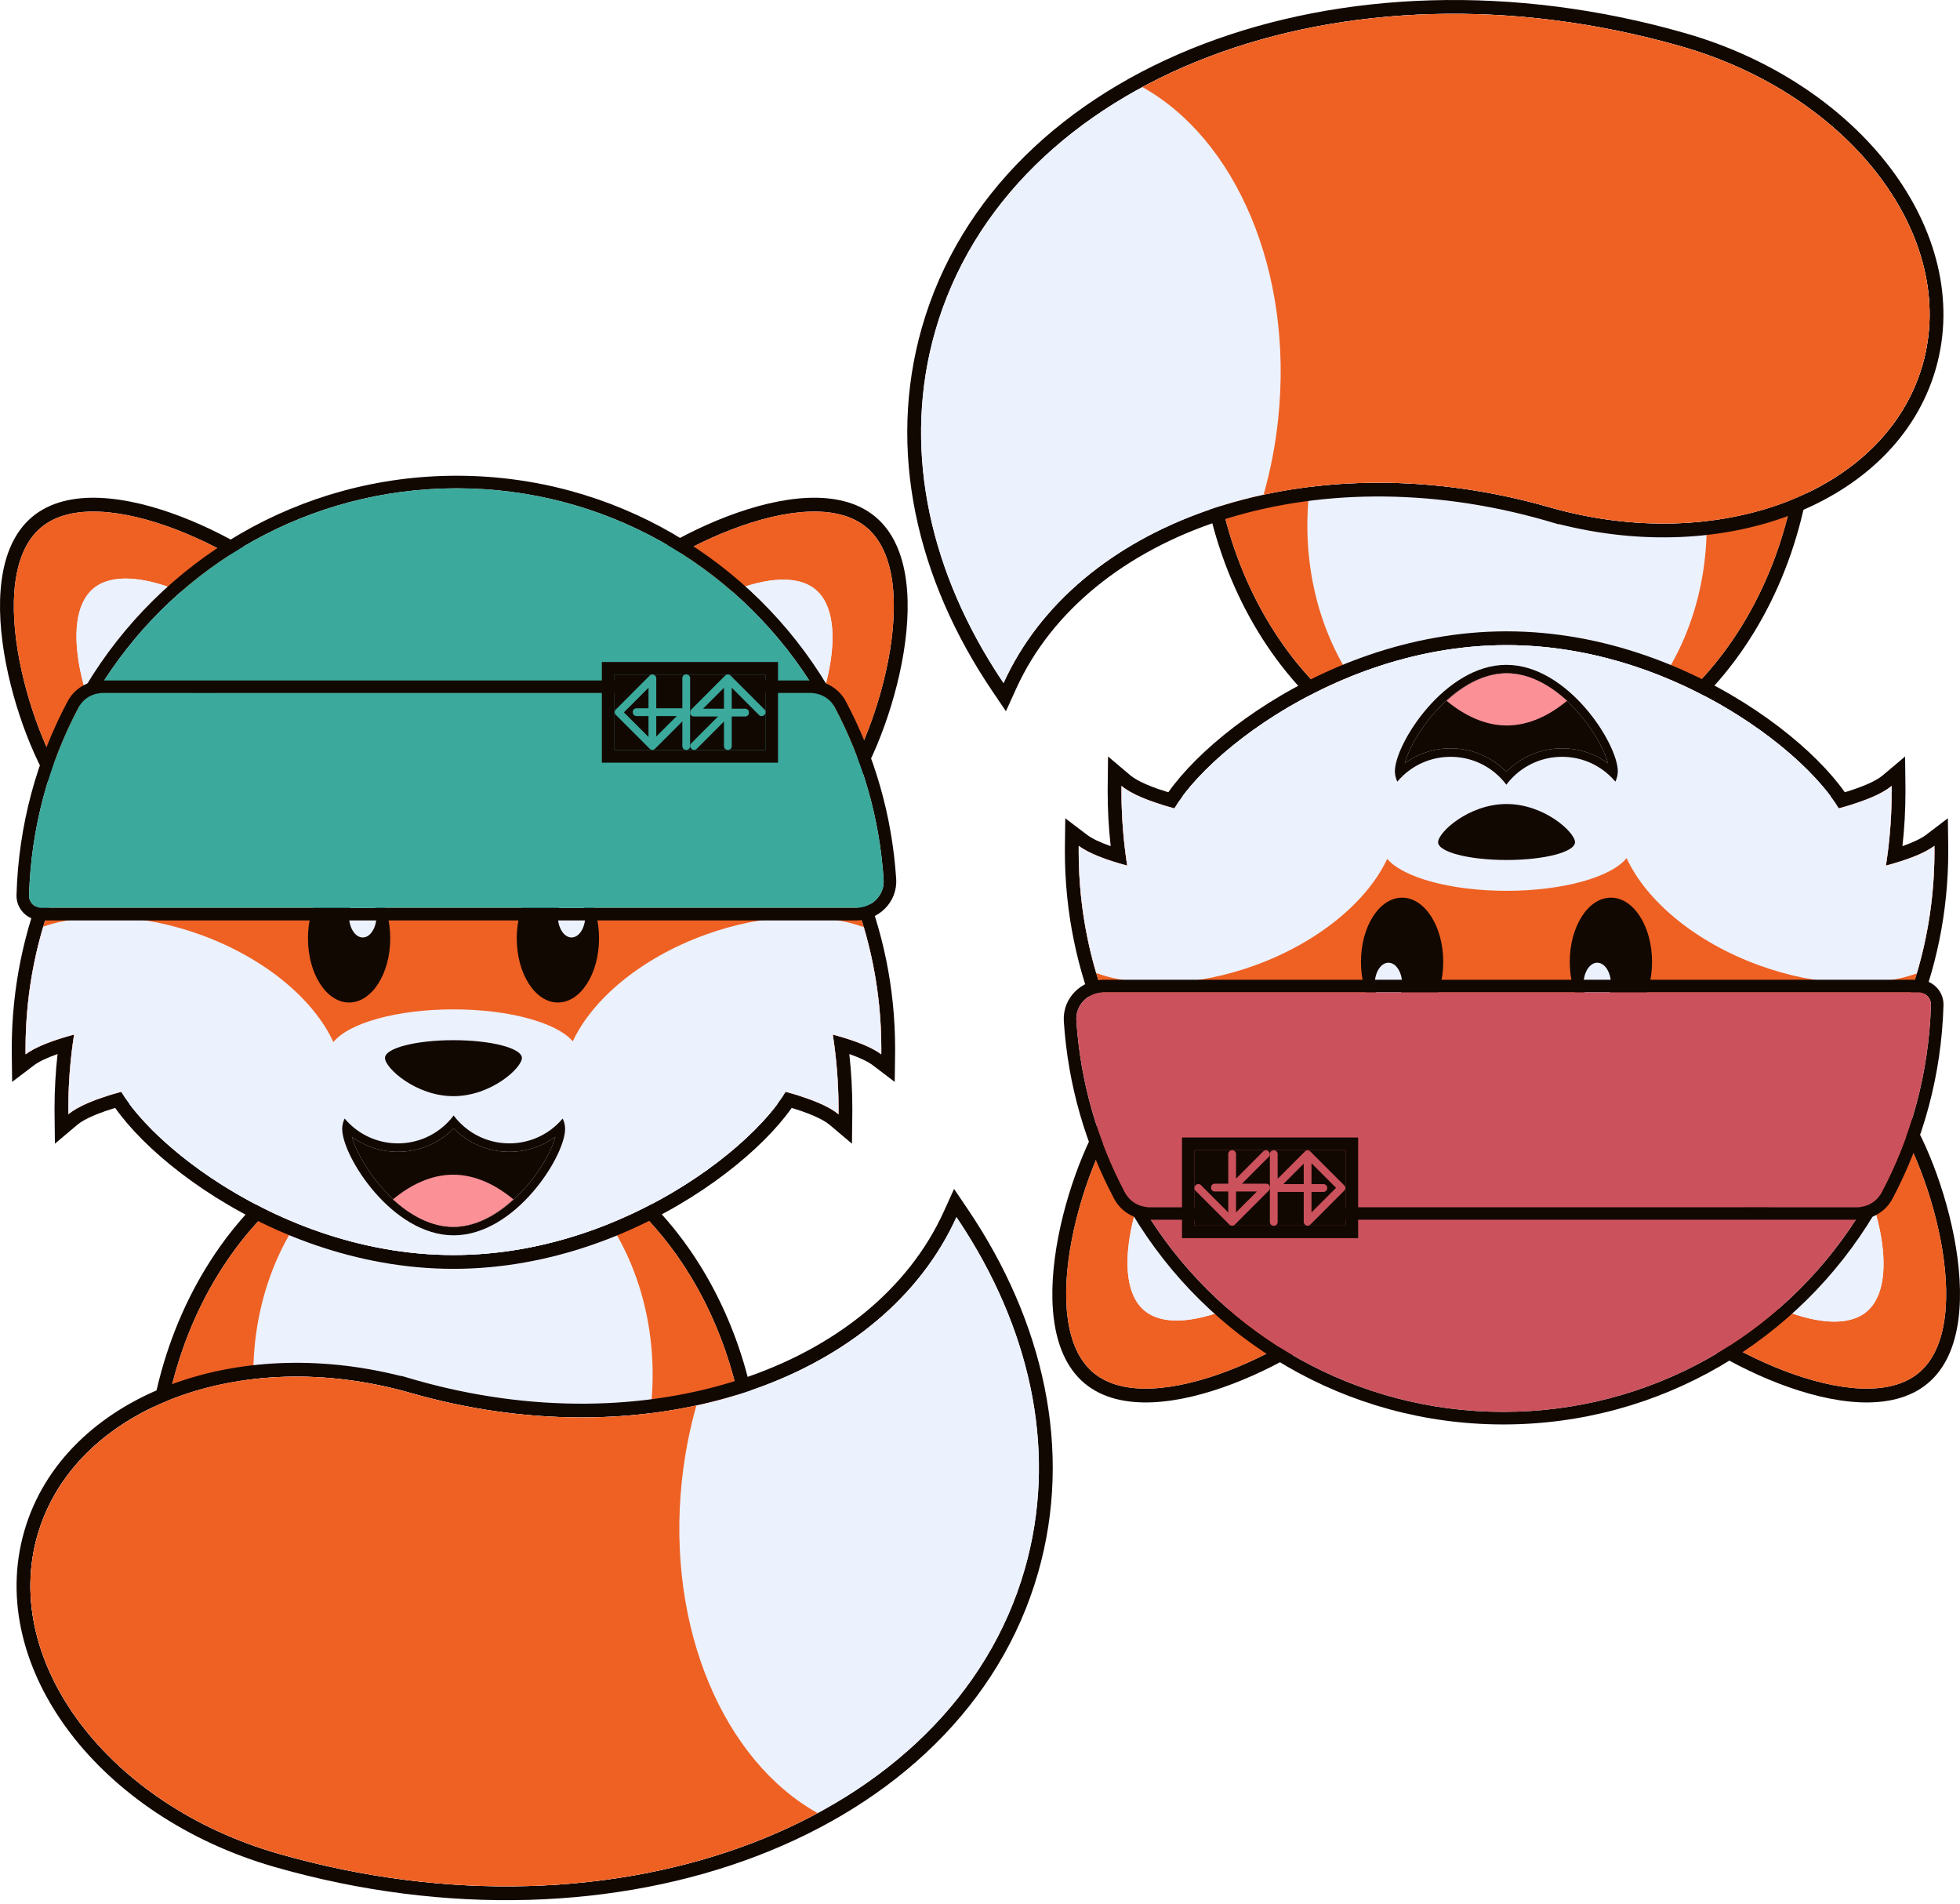
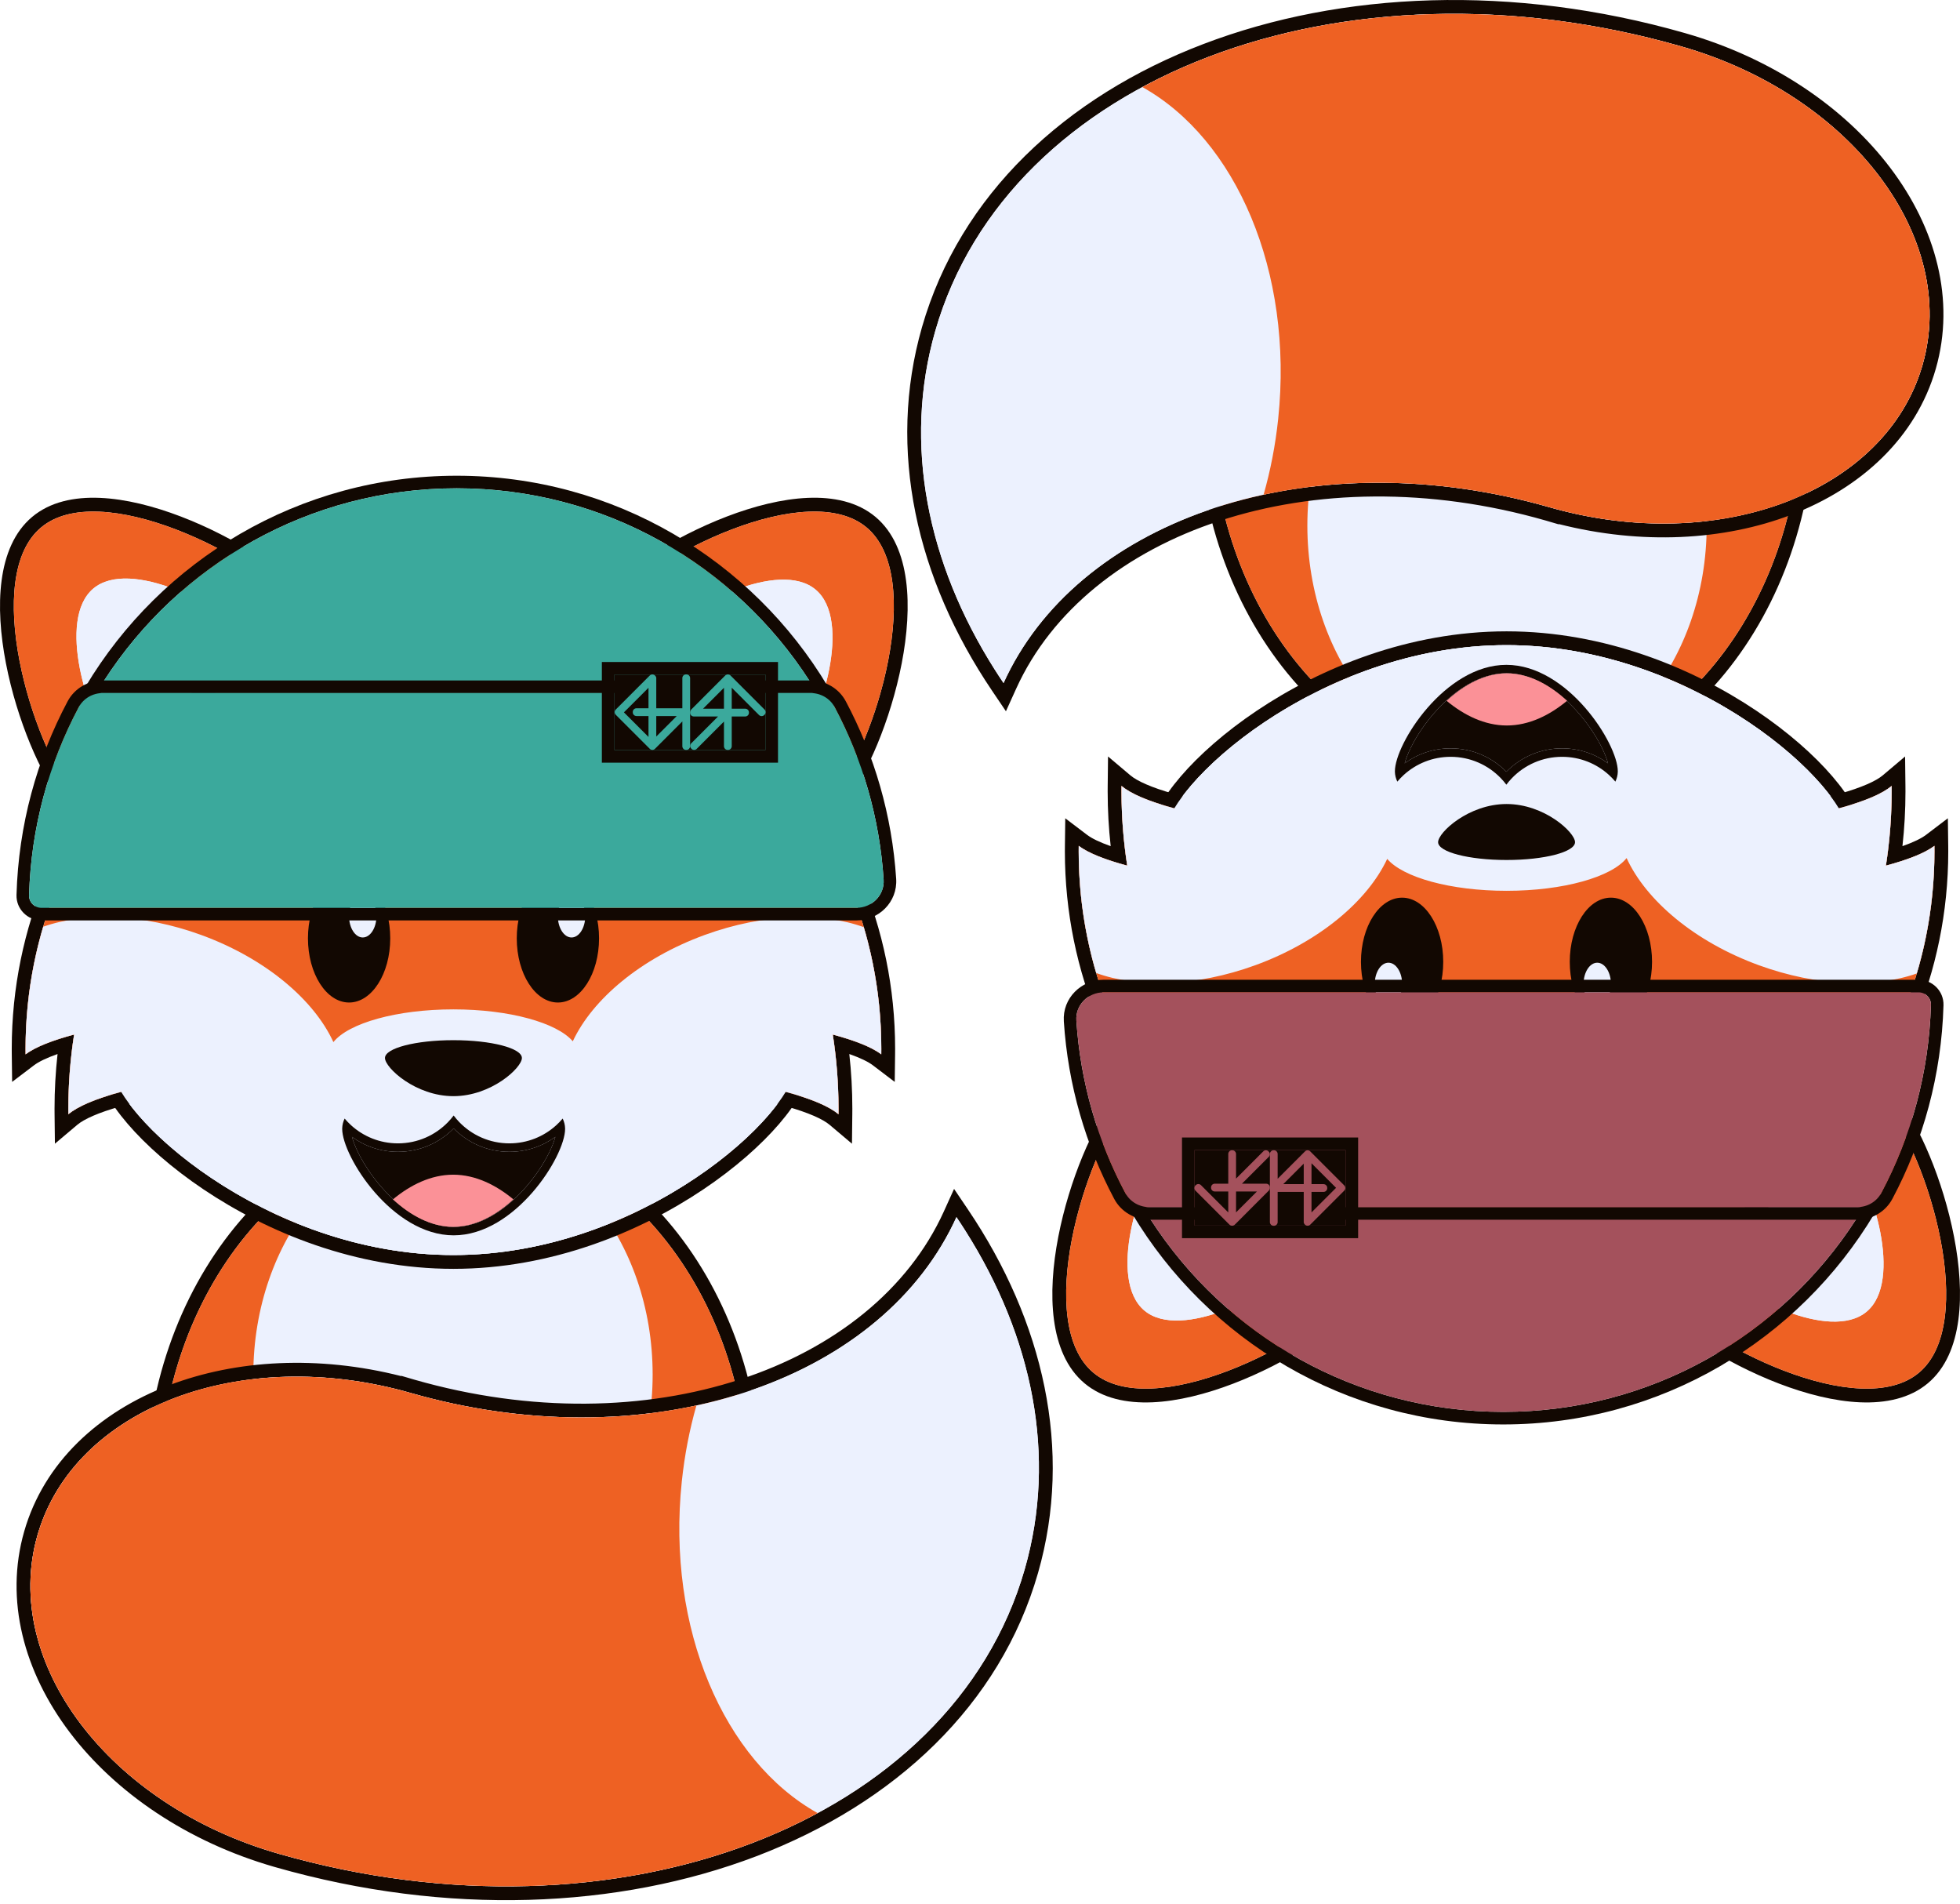
<svg xmlns="http://www.w3.org/2000/svg" width="550" height="534" viewBox="0 0 550 534" fill="none">
  <path fill-rule="evenodd" clip-rule="evenodd" d="M213.909 418.229C213.909 475.427 175.841 523.178 127.337 523.178C78.833 523.178 40.764 475.427 40.764 418.229C40.764 361.03 78.833 313.279 127.337 313.279C175.841 313.279 213.909 361.03 213.909 418.229ZM127.337 519.302C173.009 519.302 210.033 474.05 210.033 418.229C210.033 362.408 173.009 317.156 127.337 317.156C81.665 317.156 44.641 362.408 44.641 418.229C44.641 474.05 81.665 519.302 127.337 519.302Z" fill="#120802" />
  <path d="M210.033 418.229C210.033 474.05 173.009 519.302 127.337 519.302C81.665 519.302 44.641 474.05 44.641 418.229C44.641 362.408 81.665 317.156 127.337 317.156C173.009 317.156 210.033 362.408 210.033 418.229Z" fill="#EE6123" />
  <ellipse cx="127.113" cy="385.634" rx="56.027" ry="68.478" fill="#ECF1FE" />
  <path fill-rule="evenodd" clip-rule="evenodd" d="M115.217 390.789L115.218 390.789C179.788 409.304 243.483 389.137 266.419 345.494C267.114 344.171 267.772 342.826 268.392 341.46C269.244 342.722 270.074 343.99 270.882 345.266C289.742 375.022 296.661 408.465 287.559 440.207C267.099 511.558 173.433 547.305 78.302 520.092L78.152 520.049C30.562 506.403 0.279 466.404 10.514 430.71C20.749 395.016 67.626 377.143 115.217 390.789ZM112.598 385.981L112.575 386.06C89.303 380.153 66.281 381.455 47.476 388.625C27.671 396.176 12.317 410.359 6.788 429.642C1.259 448.925 6.764 469.089 19.558 485.988C32.351 502.885 52.56 516.744 77.084 523.776L77.236 523.819C125.529 537.634 173.593 535.513 212.314 520.733C251.037 505.951 280.644 478.386 291.285 441.276C301.157 406.848 292.831 370.722 271.604 339.291L267.724 333.545L264.861 339.859C244.918 383.843 181.798 405.843 116.297 387.066C116.294 387.065 116.29 387.064 116.286 387.062L112.598 385.981Z" fill="#120802" />
  <path d="M115.217 390.789L115.218 390.789C179.788 409.304 243.483 389.137 266.419 345.494C267.114 344.171 267.772 342.826 268.392 341.46C269.244 342.722 270.074 343.99 270.882 345.266C289.742 375.022 296.661 408.465 287.559 440.207C267.099 511.558 173.433 547.305 78.302 520.092L78.152 520.049C30.562 506.403 0.279 466.404 10.514 430.71C20.749 395.016 67.626 377.143 115.217 390.789Z" fill="#ECF1FE" />
  <path d="M229.445 508.659C203.222 494.061 186.976 456.955 191.324 415.585C192.101 408.192 193.493 401.069 195.419 394.306C171.013 399.572 143.197 398.812 115.218 390.789L115.217 390.789L115.217 390.789C67.626 377.143 20.749 395.016 10.514 430.71C0.279 466.405 30.561 506.403 78.152 520.05L78.274 520.085C133.96 536.021 189.147 530.384 229.445 508.659Z" fill="#EE6123" />
  <path fill-rule="evenodd" clip-rule="evenodd" d="M27.882 143.549C21.202 143.269 15.541 144.608 11.511 147.989C7.481 151.37 5.18 156.713 4.296 163.34C3.414 169.954 3.978 177.631 5.472 185.357C6.963 193.069 9.364 200.74 12.091 207.31C14.829 213.91 17.844 219.273 20.508 222.448C25.716 228.655 33.892 231.567 43.112 231.046C52.333 230.525 62.466 226.561 71.254 219.187C80.041 211.814 85.705 202.523 87.819 193.533C89.933 184.543 88.485 175.986 83.277 169.778C80.613 166.604 75.855 162.704 69.83 158.86C63.834 155.035 56.696 151.338 49.36 148.53C42.011 145.717 34.549 143.829 27.882 143.549ZM71.915 155.592C78.089 159.531 83.219 163.68 86.246 167.287C92.419 174.643 93.916 184.539 91.593 194.42C89.269 204.301 83.111 214.298 73.746 222.157C64.38 230.015 53.465 234.344 43.331 234.917C33.197 235.489 23.711 232.296 17.538 224.94C14.511 221.332 11.317 215.56 8.51 208.796C5.691 202.001 3.21 194.079 1.666 186.093C0.124 178.12 -0.502 169.995 0.454 162.827C1.408 155.672 3.972 149.254 9.019 145.019C14.066 140.784 20.832 139.373 28.044 139.676C35.269 139.979 43.162 142.007 50.746 144.91C58.342 147.817 65.713 151.636 71.915 155.592Z" fill="#120802" />
  <path d="M11.511 147.989C15.541 144.608 21.202 143.269 27.882 143.549C34.549 143.829 42.011 145.717 49.36 148.53C56.696 151.338 63.834 155.035 69.83 158.86C75.855 162.704 80.613 166.604 83.277 169.778C88.485 175.986 89.933 184.543 87.819 193.533C85.705 202.523 80.041 211.814 71.254 219.187C62.466 226.561 52.333 230.525 43.112 231.046C33.892 231.567 25.716 228.655 20.508 222.448C17.844 219.273 14.829 213.91 12.091 207.31C9.364 200.74 6.963 193.069 5.472 185.357C3.978 177.631 3.414 169.954 4.296 163.34C5.18 156.713 7.481 151.37 11.511 147.989Z" fill="#EE6123" />
  <path d="M68.585 177.649C75.061 185.367 71.938 198.651 61.607 207.319C51.277 215.987 37.653 216.757 31.176 209.038C24.7 201.32 15.863 173.781 26.193 165.113C36.523 156.445 62.108 169.93 68.585 177.649Z" fill="#ECF1FE" />
  <path d="M68.585 177.649C75.061 185.367 71.938 198.651 61.607 207.319C51.277 215.987 37.653 216.757 31.176 209.038C24.7 201.32 15.863 173.781 26.193 165.113C36.523 156.445 62.108 169.93 68.585 177.649Z" fill="#ECF1FE" />
  <path fill-rule="evenodd" clip-rule="evenodd" d="M184.87 158.86C178.845 162.704 174.087 166.604 171.423 169.778C166.215 175.986 164.767 184.543 166.881 193.533C168.995 202.523 174.659 211.814 183.446 219.187C192.234 226.561 202.367 230.525 211.588 231.046C220.808 231.567 228.984 228.655 234.192 222.448C236.856 219.273 239.871 213.91 242.61 207.31C245.336 200.74 247.737 193.069 249.228 185.357C250.722 177.631 251.286 169.954 250.404 163.34C249.52 156.713 247.219 151.37 243.189 147.989C239.159 144.608 233.498 143.269 226.818 143.549C220.151 143.829 212.689 145.717 205.34 148.53C198.004 151.338 190.866 155.035 184.87 158.86ZM226.656 139.676C233.868 139.373 240.634 140.784 245.681 145.019C250.728 149.254 253.292 155.672 254.246 162.827C255.202 169.995 254.576 178.12 253.034 186.093C251.49 194.079 249.009 202.001 246.19 208.796C243.383 215.56 240.189 221.332 237.162 224.94C230.989 232.296 221.503 235.489 211.369 234.917C201.235 234.344 190.32 230.015 180.955 222.157C171.589 214.298 165.431 204.301 163.107 194.42C160.784 184.539 162.281 174.643 168.454 167.287C171.481 163.68 176.611 159.531 182.785 155.592C188.987 151.636 196.358 147.817 203.954 144.91C211.538 142.007 219.431 139.979 226.656 139.676Z" fill="#120802" />
  <path d="M171.423 169.778C174.087 166.604 178.845 162.704 184.87 158.86C190.866 155.035 198.004 151.338 205.34 148.53C212.689 145.717 220.151 143.829 226.818 143.549C233.498 143.269 239.159 144.608 243.189 147.989C247.219 151.37 249.52 156.713 250.404 163.34C251.286 169.954 250.722 177.631 249.228 185.357C247.737 193.069 245.336 200.74 242.61 207.31C239.871 213.91 236.856 219.273 234.192 222.448C228.984 228.655 220.808 231.567 211.588 231.046C202.367 230.525 192.234 226.561 183.446 219.187C174.659 211.814 168.995 202.523 166.881 193.533C164.767 184.543 166.215 175.986 171.423 169.778Z" fill="#EE6123" />
  <path d="M223.89 209.346C217.414 217.064 203.79 216.294 193.459 207.626C183.129 198.958 180.005 185.675 186.482 177.956C192.958 170.238 218.544 156.753 228.874 165.421C239.204 174.089 230.367 201.627 223.89 209.346Z" fill="#ECF1FE" />
  <path d="M223.89 209.346C217.414 217.064 203.79 216.294 193.459 207.626C183.129 198.958 180.005 185.675 186.482 177.956C192.958 170.238 218.544 156.753 228.874 165.421C239.204 174.089 230.367 201.627 223.89 209.346Z" fill="#ECF1FE" />
  <path fill-rule="evenodd" clip-rule="evenodd" d="M197.319 333.709C179.464 345.689 154.711 355.969 127.239 355.969C99.767 355.969 75.014 345.689 57.159 333.709C48.224 327.714 40.915 321.225 35.792 315.253C33.232 312.269 31.163 309.349 29.714 306.623C28.301 303.965 27.309 301.177 27.309 298.543C27.309 292.953 31.596 288.66 36.704 285.52C42.031 282.245 49.481 279.436 58.344 277.132C76.127 272.508 100.484 269.693 127.239 269.693C153.994 269.693 178.351 272.508 196.134 277.132C204.997 279.436 212.447 282.245 217.774 285.52C222.882 288.66 227.169 292.953 227.169 298.543C227.169 301.177 226.177 303.965 224.764 306.623C223.315 309.349 221.246 312.269 218.686 315.253C213.563 321.225 206.254 327.714 197.319 333.709ZM127.239 352.093C180.288 352.093 223.292 312.336 223.292 298.543C223.292 284.75 180.288 273.569 127.239 273.569C74.19 273.569 31.186 284.75 31.186 298.543C31.186 312.336 74.19 352.093 127.239 352.093Z" fill="#120802" />
  <path d="M223.292 298.543C223.292 312.336 180.288 352.093 127.239 352.093C74.19 352.093 31.186 312.336 31.186 298.543C31.186 284.75 74.19 273.569 127.239 273.569C180.288 273.569 223.292 284.75 223.292 298.543Z" fill="#ECF1FE" />
  <path fill-rule="evenodd" clip-rule="evenodd" d="M251.073 303.524L244.951 298.873C243.654 297.888 241.466 296.807 238.328 295.703C238.887 300.726 239.175 305.842 239.175 311.03C239.175 311.568 239.172 312.104 239.166 312.64L239.072 320.86L232.79 315.558C230.934 313.992 226.952 312.159 220.585 310.369C214.373 308.623 206.373 307.043 196.939 305.716C178.083 303.064 153.792 301.459 127.239 301.459C100.686 301.459 76.395 303.064 57.539 305.716C48.105 307.043 40.105 308.623 33.893 310.369C27.526 312.159 23.544 313.992 21.689 315.558L15.407 320.86L15.312 312.64C15.306 312.104 15.303 311.568 15.303 311.03C15.303 305.842 15.591 300.726 16.15 295.703C13.012 296.807 10.824 297.888 9.527 298.873L3.405 303.524L3.306 295.836C3.3 295.298 3.296 294.76 3.296 294.221C3.296 225.769 58.787 170.278 127.239 170.278C195.691 170.278 251.182 225.769 251.182 294.221C251.182 294.76 251.178 295.298 251.172 295.836L251.073 303.524ZM16.694 291.432C17.969 291.025 19.337 290.625 20.794 290.234C20.576 291.622 20.38 293.017 20.205 294.42C19.656 298.827 19.322 303.31 19.216 307.856C19.192 308.911 19.179 309.969 19.179 311.03C19.179 311.553 19.182 312.075 19.188 312.596C19.817 312.065 20.577 311.543 21.463 311.03C21.956 310.744 22.488 310.462 23.058 310.182C38.001 302.848 79.001 297.582 127.239 297.582C175.477 297.582 216.477 302.848 231.42 310.182C231.99 310.462 232.522 310.744 233.015 311.03C233.901 311.543 234.661 312.065 235.29 312.596C235.296 312.075 235.299 311.553 235.299 311.03C235.299 309.969 235.287 308.911 235.262 307.856C235.156 303.31 234.822 298.827 234.273 294.42C234.099 293.017 233.902 291.622 233.684 290.234C235.141 290.625 236.509 291.025 237.784 291.432C239.939 292.121 241.827 292.834 243.427 293.567C243.899 293.783 244.346 294.001 244.768 294.221C245.752 294.734 246.597 295.256 247.296 295.787C247.302 295.265 247.306 294.743 247.306 294.221C247.306 293.199 247.293 292.181 247.267 291.166C245.647 226.267 192.529 174.154 127.239 174.154C61.949 174.154 8.831 226.267 7.211 291.166C7.185 292.181 7.173 293.199 7.173 294.221C7.173 294.743 7.176 295.265 7.183 295.787C7.881 295.256 8.726 294.734 9.71 294.221C10.132 294.001 10.579 293.783 11.051 293.567C12.651 292.834 14.539 292.121 16.694 291.432Z" fill="#120802" />
  <path d="M16.694 291.432C17.969 291.025 19.337 290.625 20.794 290.234C20.576 291.622 20.38 293.017 20.205 294.42C19.656 298.827 19.322 303.31 19.216 307.856C19.192 308.911 19.179 309.969 19.179 311.03C19.179 311.553 19.182 312.075 19.188 312.596C19.817 312.065 20.577 311.543 21.463 311.03C21.956 310.744 22.488 310.462 23.058 310.182C38.001 302.848 79.001 297.582 127.239 297.582C175.477 297.582 216.477 302.848 231.42 310.182C231.99 310.462 232.522 310.744 233.015 311.03C233.901 311.543 234.661 312.065 235.29 312.596C235.296 312.075 235.299 311.553 235.299 311.03C235.299 309.969 235.287 308.911 235.262 307.856C235.156 303.31 234.822 298.827 234.273 294.42C234.099 293.017 233.902 291.622 233.684 290.234C235.141 290.625 236.509 291.025 237.784 291.432C239.939 292.121 241.827 292.834 243.427 293.567C243.899 293.783 244.346 294.001 244.768 294.221C245.752 294.734 246.597 295.256 247.296 295.787C247.302 295.265 247.306 294.743 247.306 294.221C247.306 293.199 247.293 292.181 247.267 291.166C245.647 226.267 192.529 174.154 127.239 174.154C61.949 174.154 8.831 226.267 7.211 291.166C7.185 292.181 7.173 293.199 7.173 294.221C7.173 294.743 7.176 295.265 7.183 295.787C7.881 295.256 8.726 294.734 9.71 294.221C10.132 294.001 10.579 293.783 11.051 293.567C12.651 292.834 14.539 292.121 16.694 291.432Z" fill="#EE6123" />
  <path fill-rule="evenodd" clip-rule="evenodd" d="M56.396 262.28C74.444 268.849 88.102 280.458 93.557 292.358C97.784 287.053 111.264 283.175 127.239 283.175C142.984 283.175 156.304 286.942 160.733 292.129C166.258 280.311 179.855 268.812 197.785 262.286C214.276 256.284 230.663 255.861 242.391 260.112C245.589 270.924 247.305 282.372 247.305 294.221C247.305 294.743 247.302 295.265 247.295 295.787C244.686 293.805 240.032 291.936 233.684 290.235C234.745 296.989 235.299 303.938 235.299 311.03C235.299 311.553 235.296 312.075 235.29 312.596C232.604 310.329 227.508 308.21 220.477 306.319C210.107 323.412 172.296 352.093 127.239 352.093C82.182 352.093 44.37 323.412 34.001 306.319C26.97 308.21 21.874 310.329 19.188 312.596C19.182 312.075 19.179 311.553 19.179 311.03C19.179 303.938 19.733 296.989 20.794 290.235C14.446 291.936 9.791 293.805 7.182 295.787C7.176 295.266 7.172 294.744 7.172 294.221C7.172 282.326 8.902 270.835 12.123 259.986C23.828 255.863 40.061 256.334 56.396 262.28Z" fill="#ECF1FE" />
  <path d="M146.45 296.814C146.45 299.573 137.849 307.524 127.239 307.524C116.629 307.524 108.028 299.573 108.028 296.814C108.028 294.056 116.629 291.819 127.239 291.819C137.849 291.819 146.45 294.056 146.45 296.814Z" fill="#120802" />
  <ellipse cx="97.961" cy="263.243" rx="11.545" ry="18.01" fill="#120802" />
  <ellipse cx="101.791" cy="257" rx="3.848" ry="6.003" fill="#ECF1FE" />
  <ellipse cx="156.554" cy="263.243" rx="11.545" ry="18.01" fill="#120802" />
  <ellipse cx="160.383" cy="257" rx="3.848" ry="6.003" fill="#ECF1FE" />
  <path d="M83.054 227.944L85.987 226.988C93.66 224.486 101.922 224.441 109.622 226.86L113.071 227.944" stroke="#120802" stroke-width="5" />
  <path d="M141.647 227.944L144.58 226.988C152.252 224.486 160.515 224.441 168.214 226.86L171.664 227.944" stroke="#120802" stroke-width="5" />
  <path fill-rule="evenodd" clip-rule="evenodd" d="M155.835 318.943C152.217 321.58 147.759 323.138 142.938 323.138C136.813 323.138 131.275 320.624 127.3 316.578C123.325 320.624 117.787 323.138 111.663 323.138C106.841 323.138 102.383 321.58 98.764 318.943C99.111 320.21 99.713 321.776 100.604 323.556C102.096 326.535 104.274 329.861 106.975 332.964C112.448 339.253 119.669 344.195 127.3 344.195C134.931 344.195 142.152 339.253 147.625 332.964C150.326 329.861 152.504 326.535 153.996 323.556C154.887 321.776 155.488 320.21 155.835 318.943ZM156.072 315.696C152.602 318.846 147.994 320.766 142.938 320.766C137.415 320.766 132.428 318.476 128.873 314.794C128.312 314.212 127.786 313.596 127.3 312.949C126.814 313.596 126.288 314.212 125.727 314.794C122.172 318.476 117.185 320.766 111.663 320.766C106.606 320.766 101.998 318.846 98.528 315.695C97.88 315.107 97.271 314.475 96.706 313.805C96.279 314.701 96.046 315.629 96.027 316.58C96.026 316.623 96.025 316.665 96.025 316.708C96.025 324.399 110.027 346.567 127.3 346.567C144.572 346.567 158.574 324.399 158.574 316.708C158.574 316.666 158.574 316.623 158.573 316.58C158.554 315.629 158.321 314.701 157.894 313.805C157.329 314.475 156.72 315.107 156.072 315.696Z" fill="#120802" />
  <path d="M142.938 323.138C147.759 323.138 152.217 321.58 155.835 318.943C155.488 320.21 154.887 321.776 153.996 323.556C152.504 326.535 150.326 329.861 147.625 332.964C142.152 339.253 134.931 344.195 127.3 344.195C119.669 344.195 112.448 339.253 106.975 332.964C104.274 329.861 102.096 326.535 100.604 323.556C99.713 321.776 99.111 320.21 98.764 318.943C102.383 321.58 106.841 323.138 111.663 323.138C117.787 323.138 123.325 320.624 127.3 316.578C131.275 320.624 136.813 323.138 142.938 323.138Z" fill="#120802" />
  <path d="M144.076 336.486C139.201 332.439 133.397 329.555 127.168 329.555C120.938 329.555 115.134 332.439 110.259 336.486C115.168 341.003 121.036 344.195 127.168 344.195C133.3 344.195 139.168 341.003 144.076 336.486Z" fill="#FB9197" />
  <path fill-rule="evenodd" clip-rule="evenodd" d="M20.82 197.957L24.007 192.621C45.161 157.199 83.886 133.465 128.158 133.465C172.43 133.465 211.155 157.199 232.309 192.621L235.496 197.957H20.82ZM229.281 194.43C228.57 193.24 227.84 192.064 227.089 190.902C206.13 158.464 169.652 136.992 128.158 136.992C86.665 136.992 50.186 158.464 29.227 190.902C28.477 192.064 27.746 193.24 27.035 194.43H229.281Z" fill="#120802" />
  <path d="M227.089 190.902C227.84 192.064 228.57 193.24 229.281 194.43H27.035C27.746 193.24 28.477 192.064 29.227 190.902C50.186 158.464 86.665 136.992 128.158 136.992C169.652 136.992 206.13 158.464 227.089 190.902Z" fill="#3BA99C" />
  <path fill-rule="evenodd" clip-rule="evenodd" d="M4.632 251.063C5.197 231.482 10.319 213.036 18.975 196.755C20.947 193.047 24.812 190.903 28.86 190.903H227.46C231.508 190.903 235.373 193.047 237.345 196.755C245.333 211.778 250.311 228.646 251.476 246.549C251.903 253.1 246.55 258.22 240.294 258.22H11.634C7.765 258.22 4.516 255.064 4.632 251.063ZM22.09 198.411C23.414 195.921 26.04 194.43 28.86 194.43H227.46C230.28 194.43 232.906 195.921 234.23 198.411C241.989 213.003 246.825 229.386 247.956 246.778C248.24 251.143 244.668 254.692 240.294 254.692L11.634 254.692C9.686 254.692 8.102 253.112 8.158 251.165C8.707 232.14 13.682 214.224 22.09 198.411Z" fill="#120802" />
  <path d="M28.86 194.43C26.04 194.43 23.414 195.921 22.09 198.411C13.682 214.224 8.707 232.14 8.158 251.165C8.102 253.112 9.686 254.692 11.634 254.692L240.294 254.692C244.668 254.692 248.24 251.143 247.956 246.778C246.825 229.386 241.989 213.003 234.23 198.411C232.906 195.921 230.28 194.43 227.46 194.43H28.86Z" fill="#3BA99C" />
  <path fill-rule="evenodd" clip-rule="evenodd" d="M168.889 185.724H218.317V213.966H168.889V185.724ZM172.416 189.251V210.438H214.79V189.251H172.416Z" fill="#120802" />
  <path d="M172.416 189.251H214.79V210.438H172.416V189.251Z" fill="#120802" />
  <path fill-rule="evenodd" clip-rule="evenodd" d="M205.334 198.822V192.939L212.989 200.599C213.395 201.005 214.052 201.005 214.458 200.599L214.531 200.526C214.937 200.12 214.937 199.462 214.531 199.056L204.984 189.503C204.63 189.148 204.082 189.103 203.679 189.37C203.621 189.408 203.566 189.452 203.516 189.503L203.442 189.576L203.441 189.578L193.969 199.056C193.811 199.213 193.715 199.409 193.68 199.613C193.66 199.692 193.65 199.776 193.65 199.862V199.966C193.65 200.54 194.115 201.005 194.688 201.005H201.494L193.969 208.535C193.563 208.941 193.563 209.599 193.969 210.005L194.042 210.079C194.448 210.484 195.105 210.484 195.511 210.079L203.153 202.432V209.345C203.153 209.919 203.618 210.384 204.191 210.384H204.295C204.869 210.384 205.334 209.919 205.334 209.345V201.005H209.124C209.698 201.005 210.163 200.54 210.163 199.966V199.862C210.163 199.288 209.698 198.822 209.124 198.822H205.334ZM197.286 198.822H203.153V192.952L197.286 198.822Z" fill="#3BA99C" />
  <path fill-rule="evenodd" clip-rule="evenodd" d="M191.474 190.237C191.474 189.663 191.939 189.198 192.513 189.198H192.616C193.19 189.198 193.654 189.663 193.654 190.237V200.181L193.671 200.197L193.654 200.213V209.346C193.654 209.919 193.19 210.384 192.616 210.384H192.513C191.939 210.384 191.474 209.919 191.474 209.346V202.394L183.8 210.072C183.394 210.478 182.737 210.478 182.332 210.072L172.789 200.526C172.738 200.475 172.694 200.42 172.656 200.363C172.542 200.189 172.485 199.989 172.485 199.789C172.485 199.723 172.492 199.657 172.504 199.593C172.542 199.396 172.637 199.209 172.789 199.057L182.332 189.51C182.737 189.105 183.394 189.105 183.8 189.51L183.873 189.584C184.022 189.733 184.116 189.915 184.156 190.107V198.701H191.474V190.237ZM181.976 198.701H178.602C178.029 198.701 177.564 199.166 177.564 199.739V199.843C177.564 200.417 178.029 200.882 178.602 200.882H181.976V206.745L175.081 199.848L181.976 192.951V198.701ZM184.156 206.632V200.882H189.904L184.156 206.632Z" fill="#3BA99C" />
  <path fill-rule="evenodd" clip-rule="evenodd" d="M336.091 114.859C336.091 57.661 374.159 9.91 422.663 9.91C471.167 9.91 509.236 57.661 509.236 114.859C509.236 172.057 471.167 219.808 422.663 219.808C374.159 219.808 336.091 172.057 336.091 114.859ZM422.663 13.786C376.991 13.786 339.967 59.038 339.967 114.859C339.967 170.68 376.991 215.932 422.663 215.932C468.335 215.932 505.359 170.68 505.359 114.859C505.359 59.038 468.335 13.786 422.663 13.786Z" fill="#120802" />
  <path d="M339.967 114.859C339.967 59.038 376.991 13.786 422.663 13.786C468.335 13.786 505.359 59.038 505.359 114.859C505.359 170.68 468.335 215.932 422.663 215.932C376.991 215.932 339.967 170.68 339.967 114.859Z" fill="#EE6123" />
  <ellipse cx="422.887" cy="147.454" rx="56.027" ry="68.478" transform="rotate(-180 422.887 147.454)" fill="#ECF1FE" />
  <path fill-rule="evenodd" clip-rule="evenodd" d="M434.783 142.299L434.782 142.299C370.212 123.784 306.517 143.951 283.581 187.594C282.886 188.917 282.228 190.262 281.608 191.628C280.756 190.366 279.926 189.098 279.118 187.822C260.258 158.066 253.339 124.622 262.441 92.881C282.901 21.529 376.567 -14.217 471.697 12.995L471.848 13.038C519.438 26.685 549.721 66.683 539.486 102.378C529.251 138.072 482.374 155.945 434.783 142.299ZM437.402 147.107L437.425 147.028C460.696 152.935 483.719 151.633 502.524 144.463C522.329 136.911 537.683 122.729 543.212 103.446C548.741 84.163 543.236 63.999 530.442 47.1C517.649 30.202 497.44 16.344 472.916 9.312L472.764 9.268C424.471 -4.546 376.407 -2.426 337.686 12.355C298.963 27.136 269.356 54.702 258.715 91.812C248.843 126.24 257.169 162.366 278.396 193.797L282.276 199.542L285.139 193.229C305.082 149.244 368.202 127.245 433.703 146.022C433.706 146.023 433.71 146.024 433.714 146.025L437.402 147.107Z" fill="#120802" />
  <path d="M434.783 142.299L434.782 142.299C370.212 123.784 306.517 143.951 283.581 187.594C282.886 188.917 282.228 190.262 281.608 191.628C280.756 190.366 279.926 189.098 279.118 187.822C260.258 158.066 253.339 124.622 262.441 92.881C282.901 21.529 376.567 -14.217 471.697 12.995L471.848 13.038C519.438 26.685 549.721 66.683 539.486 102.378C529.251 138.072 482.374 155.945 434.783 142.299Z" fill="#ECF1FE" />
  <path d="M320.555 24.429C346.778 39.027 363.024 76.133 358.676 117.503C357.899 124.896 356.507 132.019 354.581 138.782C378.987 133.516 406.803 134.276 434.782 142.299L434.783 142.299L434.783 142.299C482.374 155.945 529.251 138.072 539.486 102.377C549.721 66.683 519.439 26.685 471.848 13.038L471.726 13.003C416.04 -2.933 360.853 2.704 320.555 24.429Z" fill="#EE6123" />
  <path fill-rule="evenodd" clip-rule="evenodd" d="M522.118 389.539C528.798 389.819 534.459 388.48 538.489 385.099C542.519 381.718 544.82 376.375 545.704 369.748C546.586 363.134 546.022 355.456 544.528 347.731C543.037 340.019 540.636 332.348 537.909 325.778C535.171 319.178 532.156 313.814 529.492 310.64C524.284 304.433 516.108 301.521 506.888 302.041C497.667 302.562 487.534 306.527 478.746 313.9C469.958 321.274 464.295 330.565 462.181 339.555C460.067 348.545 461.515 357.102 466.723 363.309C469.387 366.484 474.145 370.384 480.17 374.227C486.166 378.053 493.304 381.75 500.64 384.558C507.988 387.371 515.451 389.259 522.118 389.539ZM478.085 377.495C471.911 373.557 466.781 369.408 463.754 365.801C457.581 358.445 456.084 348.549 458.407 338.668C460.731 328.787 466.889 318.789 476.255 310.931C485.62 303.072 496.535 298.744 506.669 298.171C516.803 297.599 526.289 300.792 532.462 308.148C535.489 311.755 538.683 317.528 541.49 324.292C544.309 331.087 546.79 339.009 548.334 346.995C549.876 354.968 550.502 363.093 549.546 370.26C548.592 377.415 546.028 383.834 540.981 388.069C535.934 392.303 529.168 393.714 521.956 393.412C514.731 393.109 506.838 391.081 499.254 388.178C491.658 385.27 484.287 381.452 478.085 377.495Z" fill="#120802" />
  <path d="M538.489 385.099C534.459 388.48 528.798 389.819 522.118 389.539C515.451 389.259 507.988 387.371 500.64 384.558C493.304 381.75 486.166 378.053 480.17 374.227C474.145 370.384 469.387 366.484 466.723 363.309C461.515 357.102 460.067 348.545 462.181 339.555C464.295 330.565 469.958 321.274 478.746 313.9C487.534 306.527 497.667 302.562 506.888 302.041C516.108 301.521 524.284 304.433 529.492 310.64C532.156 313.814 535.171 319.178 537.909 325.778C540.636 332.348 543.037 340.019 544.528 347.731C546.022 355.456 546.586 363.134 545.704 369.748C544.82 376.375 542.519 381.718 538.489 385.099Z" fill="#EE6123" />
  <path d="M481.415 355.439C474.939 347.721 478.063 334.437 488.393 325.769C498.723 317.101 512.347 316.331 518.824 324.05C525.3 331.768 534.137 359.306 523.807 367.974C513.477 376.642 487.892 363.157 481.415 355.439Z" fill="#ECF1FE" />
  <path d="M481.415 355.439C474.939 347.721 478.063 334.437 488.393 325.769C498.723 317.101 512.347 316.331 518.824 324.05C525.3 331.768 534.137 359.306 523.807 367.974C513.477 376.642 487.892 363.157 481.415 355.439Z" fill="#ECF1FE" />
  <path fill-rule="evenodd" clip-rule="evenodd" d="M365.13 374.227C371.155 370.384 375.913 366.484 378.577 363.309C383.785 357.102 385.233 348.545 383.119 339.555C381.005 330.565 375.342 321.274 366.554 313.9C357.766 306.527 347.633 302.562 338.413 302.041C329.192 301.52 321.016 304.433 315.808 310.64C313.144 313.814 310.129 319.178 307.391 325.778C304.665 332.348 302.263 340.019 300.772 347.731C299.278 355.456 298.714 363.134 299.596 369.748C300.48 376.375 302.782 381.718 306.811 385.099C310.841 388.48 316.502 389.819 323.182 389.539C329.849 389.259 337.312 387.371 344.66 384.558C351.996 381.75 359.134 378.053 365.13 374.227ZM323.344 393.412C316.132 393.714 309.366 392.303 304.319 388.068C299.272 383.834 296.708 377.415 295.754 370.26C294.798 363.093 295.424 354.968 296.966 346.995C298.51 339.009 300.991 331.087 303.81 324.292C306.617 317.528 309.811 311.755 312.838 308.148C319.011 300.792 328.497 297.599 338.631 298.171C348.765 298.744 359.68 303.072 369.046 310.931C378.411 318.789 384.569 328.787 386.893 338.667C389.216 348.549 387.719 358.445 381.546 365.801C378.519 369.408 373.389 373.556 367.215 377.495C361.013 381.452 353.642 385.27 346.046 388.178C338.462 391.081 330.569 393.109 323.344 393.412Z" fill="#120802" />
  <path d="M378.577 363.309C375.913 366.484 371.155 370.384 365.13 374.227C359.134 378.053 351.996 381.75 344.66 384.558C337.312 387.371 329.849 389.259 323.182 389.539C316.502 389.819 310.841 388.48 306.811 385.099C302.782 381.718 300.48 376.375 299.596 369.748C298.714 363.134 299.278 355.456 300.772 347.731C302.263 340.019 304.665 332.348 307.391 325.778C310.129 319.178 313.144 313.814 315.808 310.64C321.016 304.433 329.192 301.52 338.413 302.041C347.633 302.562 357.766 306.527 366.554 313.9C375.342 321.274 381.005 330.565 383.119 339.555C385.233 348.545 383.785 357.102 378.577 363.309Z" fill="#EE6123" />
  <path d="M326.11 323.742C332.586 316.024 346.21 316.793 356.541 325.461C366.871 334.129 369.995 347.413 363.518 355.131C357.042 362.85 331.456 376.335 321.126 367.667C310.796 358.999 319.633 331.46 326.11 323.742Z" fill="#ECF1FE" />
  <path d="M326.11 323.742C332.586 316.024 346.21 316.793 356.541 325.461C366.871 334.129 369.995 347.413 363.518 355.131C357.042 362.85 331.456 376.335 321.126 367.667C310.796 358.999 319.633 331.46 326.11 323.742Z" fill="#ECF1FE" />
  <path fill-rule="evenodd" clip-rule="evenodd" d="M352.681 199.379C370.536 187.398 395.289 177.119 422.761 177.119C450.233 177.119 474.986 187.398 492.841 199.379C501.776 205.374 509.085 211.862 514.208 217.835C516.768 220.819 518.837 223.739 520.286 226.464C521.699 229.123 522.691 231.91 522.691 234.545C522.691 240.135 518.404 244.428 513.296 247.568C507.969 250.842 500.519 253.651 491.656 255.956C473.873 260.579 449.516 263.395 422.761 263.395C396.006 263.395 371.649 260.579 353.866 255.956C345.003 253.651 337.553 250.842 332.226 247.568C327.118 244.428 322.831 240.135 322.831 234.545C322.831 231.91 323.823 229.123 325.236 226.464C326.685 223.739 328.754 220.819 331.314 217.835C336.437 211.862 343.746 205.374 352.681 199.379ZM422.761 180.995C369.712 180.995 326.708 220.752 326.708 234.545C326.708 248.337 369.712 259.519 422.761 259.519C475.81 259.519 518.814 248.337 518.814 234.545C518.814 220.752 475.81 180.995 422.761 180.995Z" fill="#120802" />
  <path d="M326.708 234.545C326.708 220.752 369.712 180.995 422.761 180.995C475.81 180.995 518.814 220.752 518.814 234.545C518.814 248.337 475.81 259.519 422.761 259.519C369.712 259.519 326.708 248.337 326.708 234.545Z" fill="#ECF1FE" />
  <path fill-rule="evenodd" clip-rule="evenodd" d="M298.927 229.564L305.049 234.214C306.346 235.199 308.534 236.28 311.672 237.385C311.113 232.361 310.825 227.246 310.825 222.058C310.825 221.52 310.828 220.983 310.834 220.447L310.928 212.227L317.21 217.53C319.066 219.096 323.048 220.929 329.415 222.719C335.627 224.465 343.628 226.044 353.061 227.372C371.917 230.024 396.208 231.629 422.761 231.629C449.314 231.629 473.605 230.024 492.461 227.372C501.895 226.044 509.896 224.465 516.107 222.719C522.474 220.929 526.456 219.096 528.312 217.53L534.593 212.227L534.688 220.447C534.694 220.983 534.697 221.52 534.697 222.058C534.697 227.246 534.409 232.361 533.85 237.385C536.988 236.28 539.176 235.199 540.473 234.214L546.595 229.563L546.694 237.252C546.701 237.789 546.704 238.328 546.704 238.867C546.704 307.319 491.213 362.81 422.761 362.81C354.309 362.81 298.818 307.319 298.818 238.867C298.818 238.328 298.822 237.789 298.829 237.252L298.927 229.564ZM533.306 241.656C532.031 242.063 530.663 242.463 529.206 242.853C529.424 241.466 529.621 240.071 529.795 238.668C530.344 234.261 530.678 229.778 530.784 225.232C530.809 224.177 530.821 223.119 530.821 222.058C530.821 221.535 530.818 221.013 530.812 220.492C530.184 221.022 529.423 221.545 528.537 222.058C528.044 222.343 527.512 222.626 526.942 222.906C511.999 230.239 470.999 235.505 422.761 235.505C374.523 235.505 333.523 230.239 318.58 222.906C318.01 222.626 317.478 222.343 316.985 222.058C316.099 221.545 315.339 221.022 314.71 220.492C314.704 221.013 314.701 221.535 314.701 222.058C314.701 223.119 314.714 224.177 314.738 225.232C314.844 229.778 315.178 234.261 315.727 238.668C315.902 240.071 316.098 241.466 316.316 242.853C314.859 242.463 313.491 242.063 312.216 241.656C310.061 240.966 308.173 240.254 306.573 239.521C306.101 239.305 305.654 239.087 305.232 238.867C304.248 238.354 303.403 237.832 302.705 237.301C302.698 237.822 302.695 238.344 302.695 238.867C302.695 239.888 302.707 240.906 302.733 241.921C304.353 306.821 357.471 358.934 422.761 358.934C488.051 358.934 541.169 306.821 542.79 241.921C542.815 240.906 542.828 239.888 542.828 238.867C542.828 238.344 542.824 237.822 542.818 237.301C542.119 237.832 541.274 238.354 540.29 238.867C539.868 239.087 539.421 239.305 538.949 239.521C537.349 240.254 535.461 240.966 533.306 241.656Z" fill="#120802" />
  <path d="M533.306 241.656C532.031 242.063 530.663 242.463 529.206 242.853C529.424 241.466 529.621 240.071 529.795 238.668C530.344 234.261 530.678 229.778 530.784 225.232C530.809 224.177 530.821 223.119 530.821 222.058C530.821 221.535 530.818 221.013 530.812 220.492C530.184 221.022 529.423 221.545 528.537 222.058C528.044 222.343 527.512 222.626 526.942 222.906C511.999 230.239 470.999 235.505 422.761 235.505C374.523 235.505 333.523 230.239 318.58 222.906C318.01 222.626 317.478 222.343 316.985 222.058C316.099 221.545 315.339 221.022 314.71 220.492C314.704 221.013 314.701 221.535 314.701 222.058C314.701 223.119 314.714 224.177 314.738 225.232C314.844 229.778 315.178 234.261 315.727 238.668C315.902 240.071 316.098 241.466 316.316 242.853C314.859 242.463 313.491 242.063 312.216 241.656C310.061 240.966 308.173 240.254 306.573 239.521C306.101 239.305 305.654 239.087 305.232 238.867C304.248 238.354 303.403 237.832 302.705 237.301C302.698 237.822 302.695 238.344 302.695 238.867C302.695 239.888 302.707 240.906 302.733 241.921C304.353 306.821 357.471 358.934 422.761 358.934C488.051 358.934 541.169 306.821 542.79 241.921C542.815 240.906 542.828 239.888 542.828 238.867C542.828 238.344 542.824 237.822 542.818 237.301C542.119 237.832 541.274 238.354 540.29 238.867C539.868 239.087 539.421 239.305 538.949 239.521C537.349 240.254 535.461 240.966 533.306 241.656Z" fill="#EE6123" />
  <path fill-rule="evenodd" clip-rule="evenodd" d="M493.604 270.808C475.556 264.239 461.898 252.63 456.443 240.73C452.215 246.035 438.736 249.913 422.761 249.913C407.016 249.913 393.696 246.146 389.267 240.958C383.742 252.777 370.145 264.276 352.215 270.802C335.724 276.804 319.336 277.227 307.608 272.976C304.411 262.164 302.694 250.716 302.694 238.867C302.694 238.344 302.698 237.822 302.704 237.301C305.313 239.283 309.968 241.152 316.316 242.853C315.255 236.099 314.701 229.15 314.701 222.058C314.701 221.535 314.704 221.013 314.71 220.492C317.396 222.759 322.492 224.878 329.523 226.769C339.893 209.676 377.704 180.995 422.761 180.995C467.818 180.995 505.629 209.676 515.999 226.768C523.03 224.878 528.126 222.759 530.812 220.492C530.818 221.013 530.821 221.535 530.821 222.058C530.821 229.15 530.267 236.098 529.206 242.853C535.554 241.151 540.209 239.283 542.818 237.301C542.824 237.822 542.828 238.344 542.828 238.867C542.828 250.762 541.098 262.252 537.876 273.101C526.172 277.225 509.939 276.753 493.604 270.808Z" fill="#ECF1FE" />
  <path d="M403.55 236.274C403.55 233.515 412.151 225.564 422.761 225.564C433.371 225.564 441.972 233.515 441.972 236.274C441.972 239.032 433.371 241.268 422.761 241.268C412.151 241.268 403.55 239.032 403.55 236.274Z" fill="#120802" />
  <ellipse cx="452.039" cy="269.844" rx="11.545" ry="18.01" transform="rotate(-180 452.039 269.844)" fill="#120802" />
  <ellipse cx="448.209" cy="276.088" rx="3.848" ry="6.003" transform="rotate(-180 448.209 276.088)" fill="#ECF1FE" />
  <ellipse cx="393.446" cy="269.845" rx="11.545" ry="18.01" transform="rotate(-180 393.446 269.845)" fill="#120802" />
  <ellipse cx="389.617" cy="276.088" rx="3.848" ry="6.003" transform="rotate(-180 389.617 276.088)" fill="#ECF1FE" />
  <path d="M466.946 305.144L464.013 306.1C456.34 308.602 448.078 308.647 440.378 306.228L436.929 305.144" stroke="#120802" stroke-width="5" />
  <path d="M408.353 305.144L405.421 306.1C397.748 308.602 389.485 308.647 381.786 306.228L378.336 305.144" stroke="#120802" stroke-width="5" />
  <path fill-rule="evenodd" clip-rule="evenodd" d="M394.165 214.145C397.783 211.508 402.241 209.95 407.062 209.95C413.187 209.95 418.725 212.463 422.7 216.509C426.675 212.463 432.213 209.95 438.337 209.95C443.159 209.95 447.617 211.508 451.235 214.145C450.889 212.878 450.287 211.312 449.396 209.532C447.904 206.553 445.726 203.227 443.025 200.123C437.552 193.835 430.331 188.893 422.7 188.893C415.069 188.893 407.848 193.835 402.375 200.123C399.674 203.227 397.496 206.553 396.004 209.532C395.113 211.312 394.512 212.878 394.165 214.145ZM393.928 217.392C397.398 214.242 402.006 212.322 407.062 212.322C412.585 212.322 417.572 214.612 421.127 218.294C421.688 218.875 422.214 219.491 422.7 220.139C423.186 219.491 423.712 218.875 424.273 218.294C427.828 214.612 432.815 212.322 438.337 212.322C443.394 212.322 448.002 214.242 451.472 217.392C452.12 217.981 452.729 218.613 453.294 219.283C453.721 218.387 453.954 217.459 453.973 216.508C453.974 216.465 453.975 216.422 453.975 216.379C453.975 208.689 439.973 186.52 422.7 186.52C405.428 186.52 391.426 208.689 391.426 216.379C391.426 216.422 391.426 216.465 391.427 216.507C391.446 217.458 391.679 218.386 392.106 219.283C392.671 218.613 393.28 217.981 393.928 217.392Z" fill="#120802" />
  <path d="M407.062 209.95C402.241 209.95 397.783 211.508 394.165 214.145C394.512 212.878 395.113 211.312 396.004 209.532C397.496 206.553 399.674 203.227 402.375 200.123C407.848 193.835 415.069 188.893 422.7 188.893C430.331 188.893 437.552 193.835 443.025 200.123C445.726 203.227 447.904 206.553 449.396 209.532C450.287 211.312 450.889 212.878 451.235 214.145C447.617 211.508 443.159 209.95 438.337 209.95C432.213 209.95 426.675 212.463 422.7 216.509C418.725 212.463 413.187 209.95 407.062 209.95Z" fill="#120802" />
  <path d="M405.924 196.601C410.799 200.649 416.603 203.533 422.832 203.533C429.062 203.533 434.866 200.649 439.741 196.601C434.832 192.084 428.964 188.893 422.832 188.893C416.7 188.893 410.832 192.084 405.924 196.601Z" fill="#FB9197" />
  <path fill-rule="evenodd" clip-rule="evenodd" d="M529.18 335.131L525.993 340.467C504.839 375.889 466.114 399.623 421.842 399.623C377.57 399.623 338.845 375.889 317.691 340.467L314.504 335.131H529.18ZM320.719 338.658C321.43 339.848 322.161 341.024 322.911 342.186C343.87 374.624 380.349 396.095 421.842 396.095C463.335 396.095 499.814 374.624 520.773 342.186C521.523 341.024 522.254 339.848 522.965 338.658H320.719Z" fill="#120802" />
-   <path d="M322.911 342.186C322.161 341.024 321.43 339.848 320.719 338.658H522.965C522.254 339.848 521.523 341.024 520.773 342.186C499.814 374.624 463.335 396.095 421.842 396.095C380.349 396.095 343.87 374.624 322.911 342.186Z" fill="#CB525C" />
+   <path d="M322.911 342.186C322.161 341.024 321.43 339.848 320.719 338.658H522.965C522.254 339.848 521.523 341.024 520.773 342.186C499.814 374.624 463.335 396.095 421.842 396.095C380.349 396.095 343.87 374.624 322.911 342.186Z" fill="#A4515C" />
  <path fill-rule="evenodd" clip-rule="evenodd" d="M545.368 282.025C544.803 301.605 539.681 320.052 531.025 336.333C529.053 340.041 525.188 342.185 521.14 342.185H322.54C318.492 342.185 314.627 340.041 312.655 336.333C304.667 321.309 299.689 304.441 298.524 286.539C298.097 279.988 303.45 274.868 309.706 274.868H538.366C542.235 274.868 545.484 278.024 545.368 282.025ZM527.91 334.677C526.586 337.167 523.96 338.657 521.14 338.657H322.54C319.72 338.657 317.094 337.167 315.77 334.677C308.011 320.085 303.176 303.702 302.044 286.309C301.76 281.945 305.332 278.395 309.706 278.395L538.366 278.395C540.314 278.395 541.898 279.975 541.842 281.923C541.293 300.948 536.318 318.864 527.91 334.677Z" fill="#120802" />
-   <path d="M521.14 338.657C523.96 338.657 526.586 337.167 527.91 334.677C536.318 318.864 541.293 300.948 541.842 281.923C541.898 279.975 540.314 278.395 538.366 278.395L309.706 278.395C305.332 278.395 301.76 281.945 302.044 286.309C303.176 303.702 308.011 320.085 315.77 334.677C317.094 337.167 319.72 338.657 322.54 338.657H521.14Z" fill="#CB525C" />
+   <path d="M521.14 338.657C523.96 338.657 526.586 337.167 527.91 334.677C536.318 318.864 541.293 300.948 541.842 281.923C541.898 279.975 540.314 278.395 538.366 278.395L309.706 278.395C305.332 278.395 301.76 281.945 302.044 286.309C303.176 303.702 308.011 320.085 315.77 334.677C317.094 337.167 319.72 338.657 322.54 338.657H521.14Z" fill="#A4515C" />
  <path fill-rule="evenodd" clip-rule="evenodd" d="M381.111 347.364H331.683V319.122H381.111V347.364ZM377.584 343.836V322.65H335.21V343.836H377.584Z" fill="#120802" />
  <path d="M377.584 343.836H335.21V322.65H377.584V343.836Z" fill="#120802" />
-   <path fill-rule="evenodd" clip-rule="evenodd" d="M344.666 334.265V340.149L337.011 332.489C336.605 332.083 335.948 332.083 335.542 332.489L335.469 332.562C335.063 332.968 335.063 333.626 335.469 334.032L345.015 343.585C345.37 343.94 345.918 343.985 346.321 343.718C346.379 343.68 346.434 343.636 346.484 343.585L346.558 343.512L346.559 343.51L356.031 334.032C356.189 333.875 356.285 333.679 356.32 333.475C356.34 333.395 356.35 333.312 356.35 333.226V333.122C356.35 332.548 355.885 332.083 355.312 332.083H348.505L356.031 324.552C356.437 324.147 356.437 323.489 356.031 323.083L355.958 323.009C355.552 322.603 354.894 322.603 354.489 323.009L346.847 330.656V323.743C346.847 323.169 346.382 322.704 345.809 322.704H345.705C345.131 322.704 344.666 323.169 344.666 323.743V332.083H340.875C340.302 332.083 339.837 332.548 339.837 333.122V333.226C339.837 333.8 340.302 334.265 340.875 334.265H344.666ZM352.714 334.265H346.847V340.136L352.714 334.265Z" fill="#CB525C" />
-   <path fill-rule="evenodd" clip-rule="evenodd" d="M358.525 342.851C358.525 343.425 358.061 343.89 357.487 343.89H357.383C356.81 343.89 356.345 343.425 356.345 342.851V332.907L356.329 332.891L356.345 332.874V323.742C356.345 323.169 356.81 322.704 357.383 322.704H357.487C358.061 322.704 358.525 323.169 358.525 323.742V330.694L366.2 323.016C366.605 322.61 367.263 322.61 367.668 323.016L377.211 332.562C377.261 332.613 377.306 332.668 377.344 332.725C377.458 332.899 377.515 333.099 377.515 333.299C377.515 333.365 377.508 333.43 377.496 333.495C377.458 333.691 377.363 333.879 377.211 334.031L367.668 343.577C367.263 343.983 366.605 343.983 366.2 343.577L366.127 343.504C365.978 343.355 365.884 343.172 365.844 342.981V334.387H358.525V342.851ZM368.024 334.387H371.398C371.971 334.387 372.436 333.922 372.436 333.349V333.245C372.436 332.671 371.971 332.206 371.398 332.206H368.024V326.343L374.919 333.24L368.024 340.137V334.387ZM365.844 326.456V332.206H360.096L365.844 326.456Z" fill="#CB525C" />
+   <path fill-rule="evenodd" clip-rule="evenodd" d="M344.666 334.265V340.149L337.011 332.489C336.605 332.083 335.948 332.083 335.542 332.489L335.469 332.562C335.063 332.968 335.063 333.626 335.469 334.032L345.015 343.585C345.37 343.94 345.918 343.985 346.321 343.718C346.379 343.68 346.434 343.636 346.484 343.585L346.558 343.512L346.559 343.51L356.031 334.032C356.189 333.875 356.285 333.679 356.32 333.475C356.34 333.395 356.35 333.312 356.35 333.226V333.122C356.35 332.548 355.885 332.083 355.312 332.083H348.505L356.031 324.552C356.437 324.147 356.437 323.489 356.031 323.083L355.958 323.009C355.552 322.603 354.894 322.603 354.489 323.009L346.847 330.656V323.743C346.847 323.169 346.382 322.704 345.809 322.704H345.705C345.131 322.704 344.666 323.169 344.666 323.743V332.083H340.875C340.302 332.083 339.837 332.548 339.837 333.122V333.226C339.837 333.8 340.302 334.265 340.875 334.265H344.666ZM352.714 334.265H346.847V340.136L352.714 334.265Z" fill="#A4515C" />
+   <path fill-rule="evenodd" clip-rule="evenodd" d="M358.525 342.851C358.525 343.425 358.061 343.89 357.487 343.89H357.383C356.81 343.89 356.345 343.425 356.345 342.851V332.907L356.329 332.891L356.345 332.874V323.742C356.345 323.169 356.81 322.704 357.383 322.704H357.487C358.061 322.704 358.525 323.169 358.525 323.742V330.694L366.2 323.016C366.605 322.61 367.263 322.61 367.668 323.016L377.211 332.562C377.261 332.613 377.306 332.668 377.344 332.725C377.458 332.899 377.515 333.099 377.515 333.299C377.515 333.365 377.508 333.43 377.496 333.495C377.458 333.691 377.363 333.879 377.211 334.031L367.668 343.577C367.263 343.983 366.605 343.983 366.2 343.577L366.127 343.504C365.978 343.355 365.884 343.172 365.844 342.981V334.387H358.525V342.851ZM368.024 334.387H371.398C371.971 334.387 372.436 333.922 372.436 333.349V333.245C372.436 332.671 371.971 332.206 371.398 332.206H368.024V326.343L374.919 333.24L368.024 340.137V334.387ZM365.844 326.456V332.206H360.096L365.844 326.456Z" fill="#A4515C" />
</svg>
